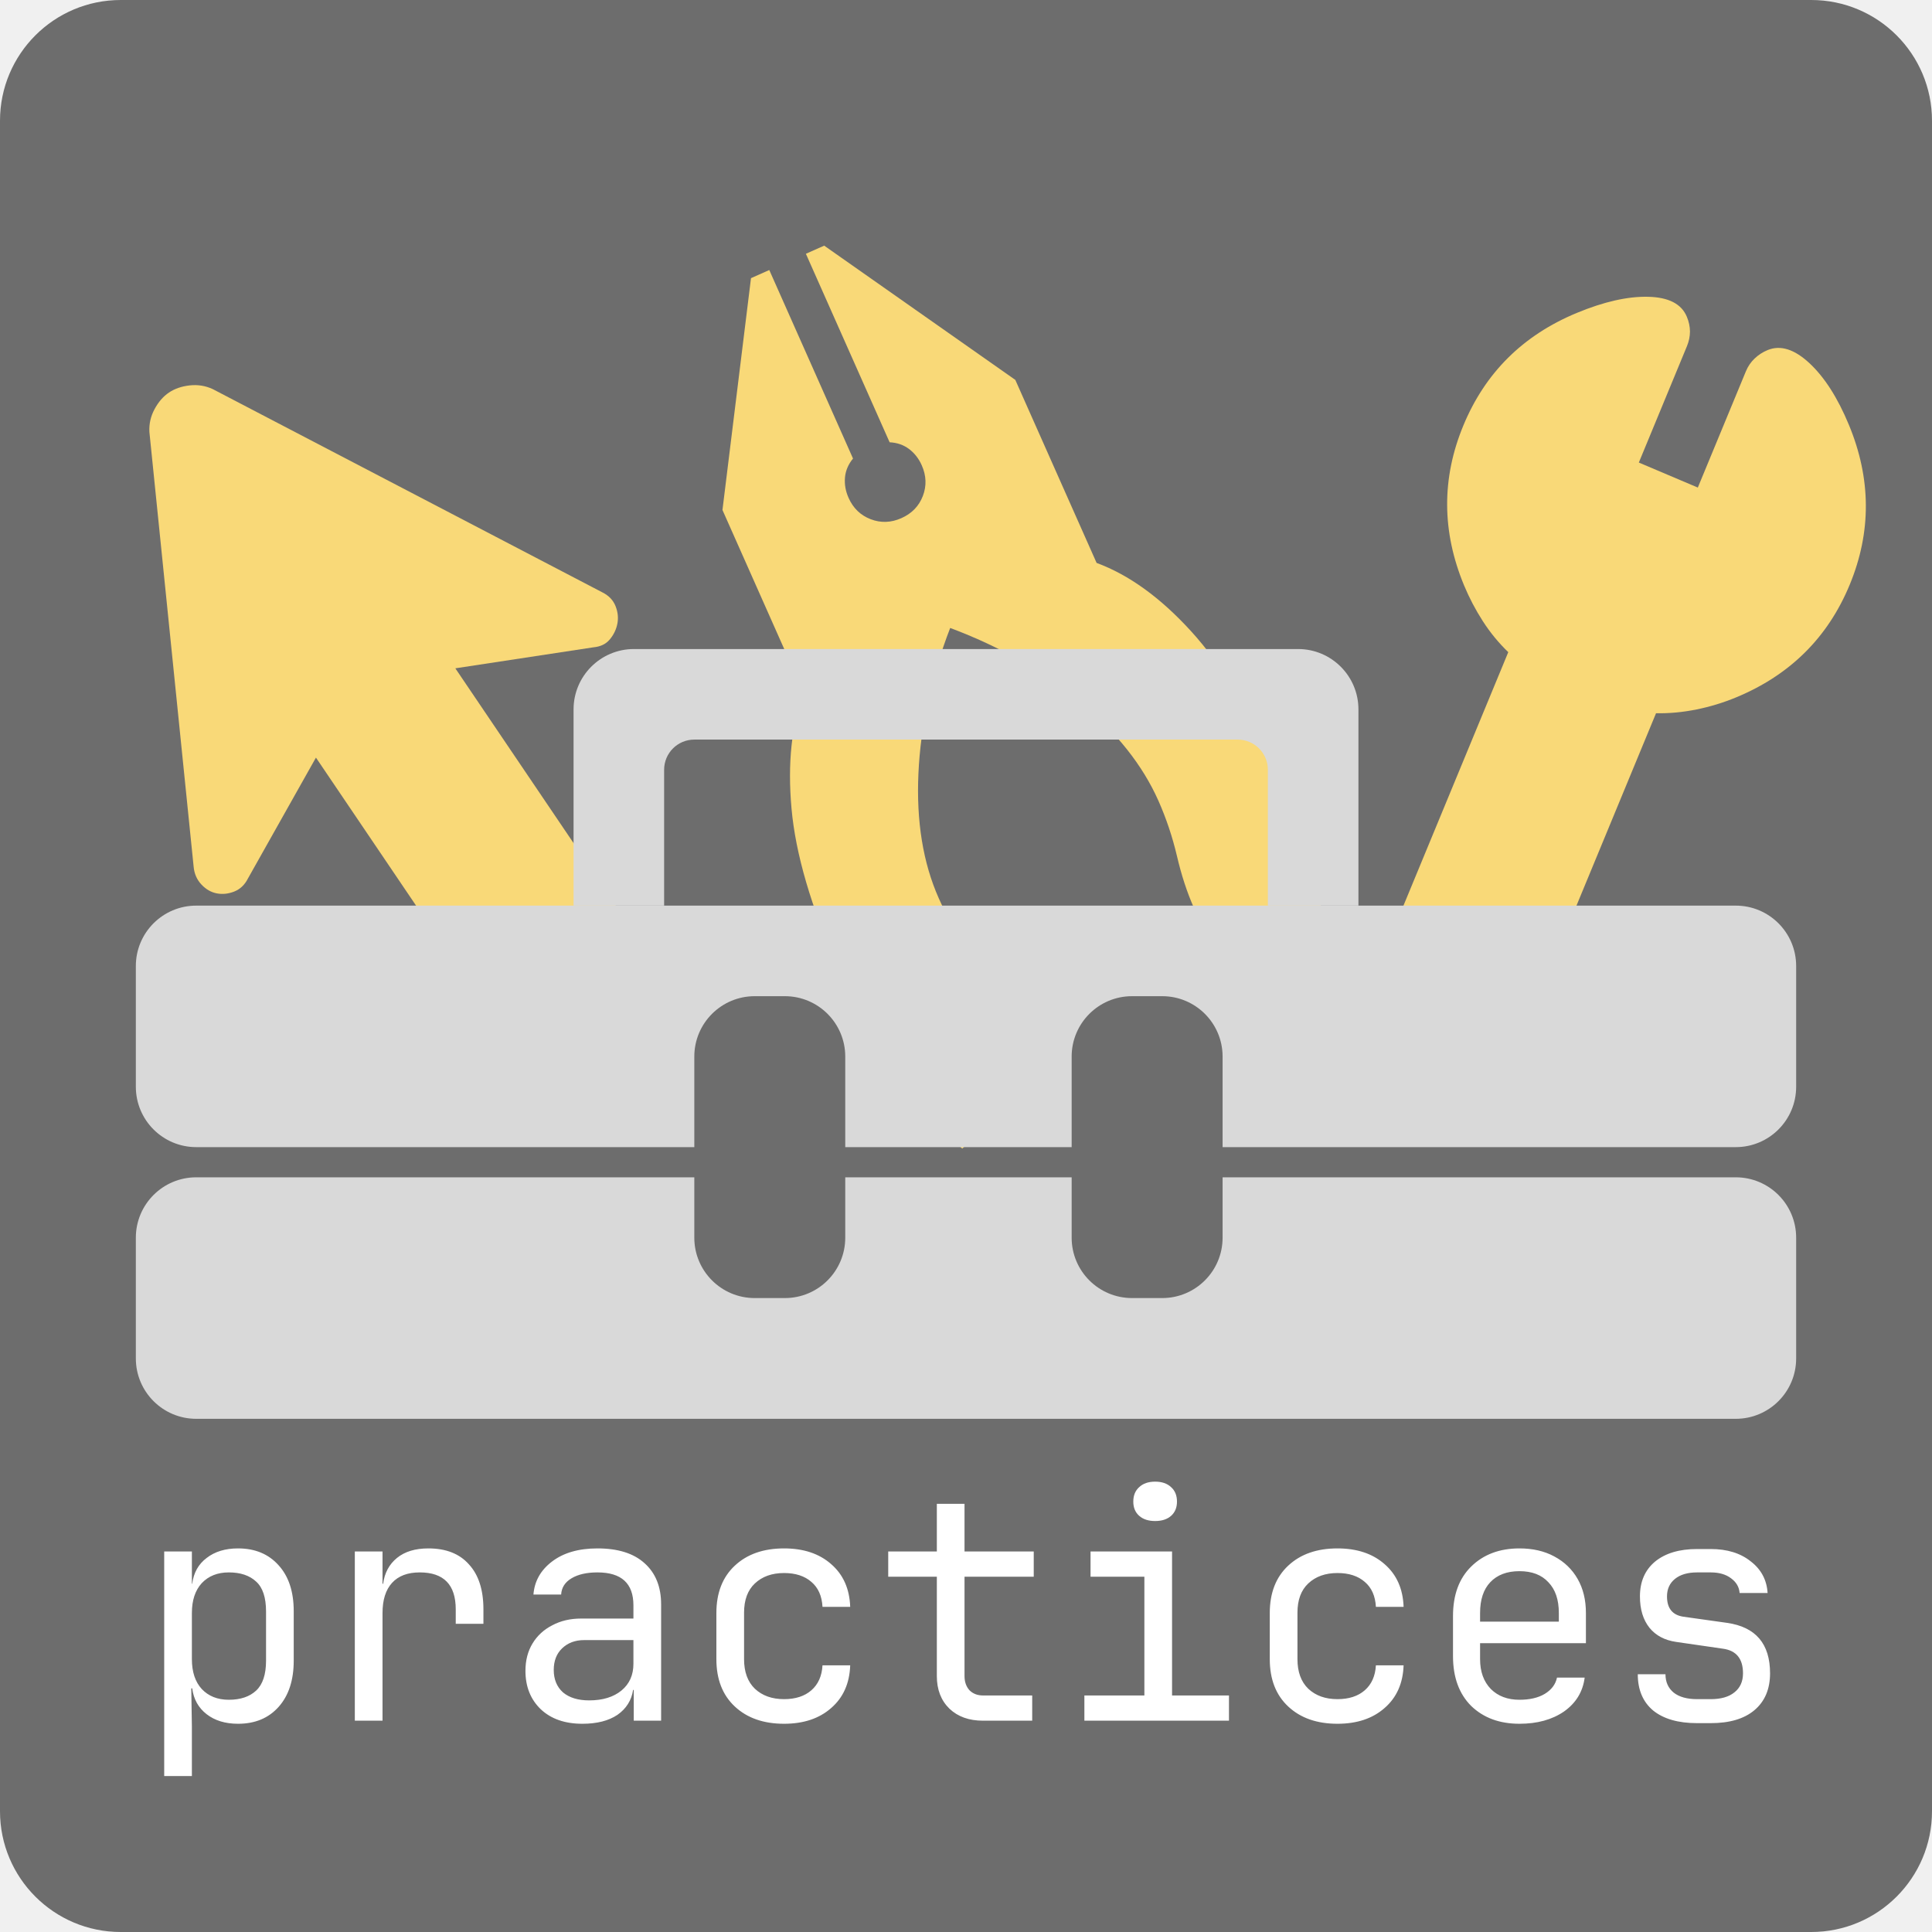
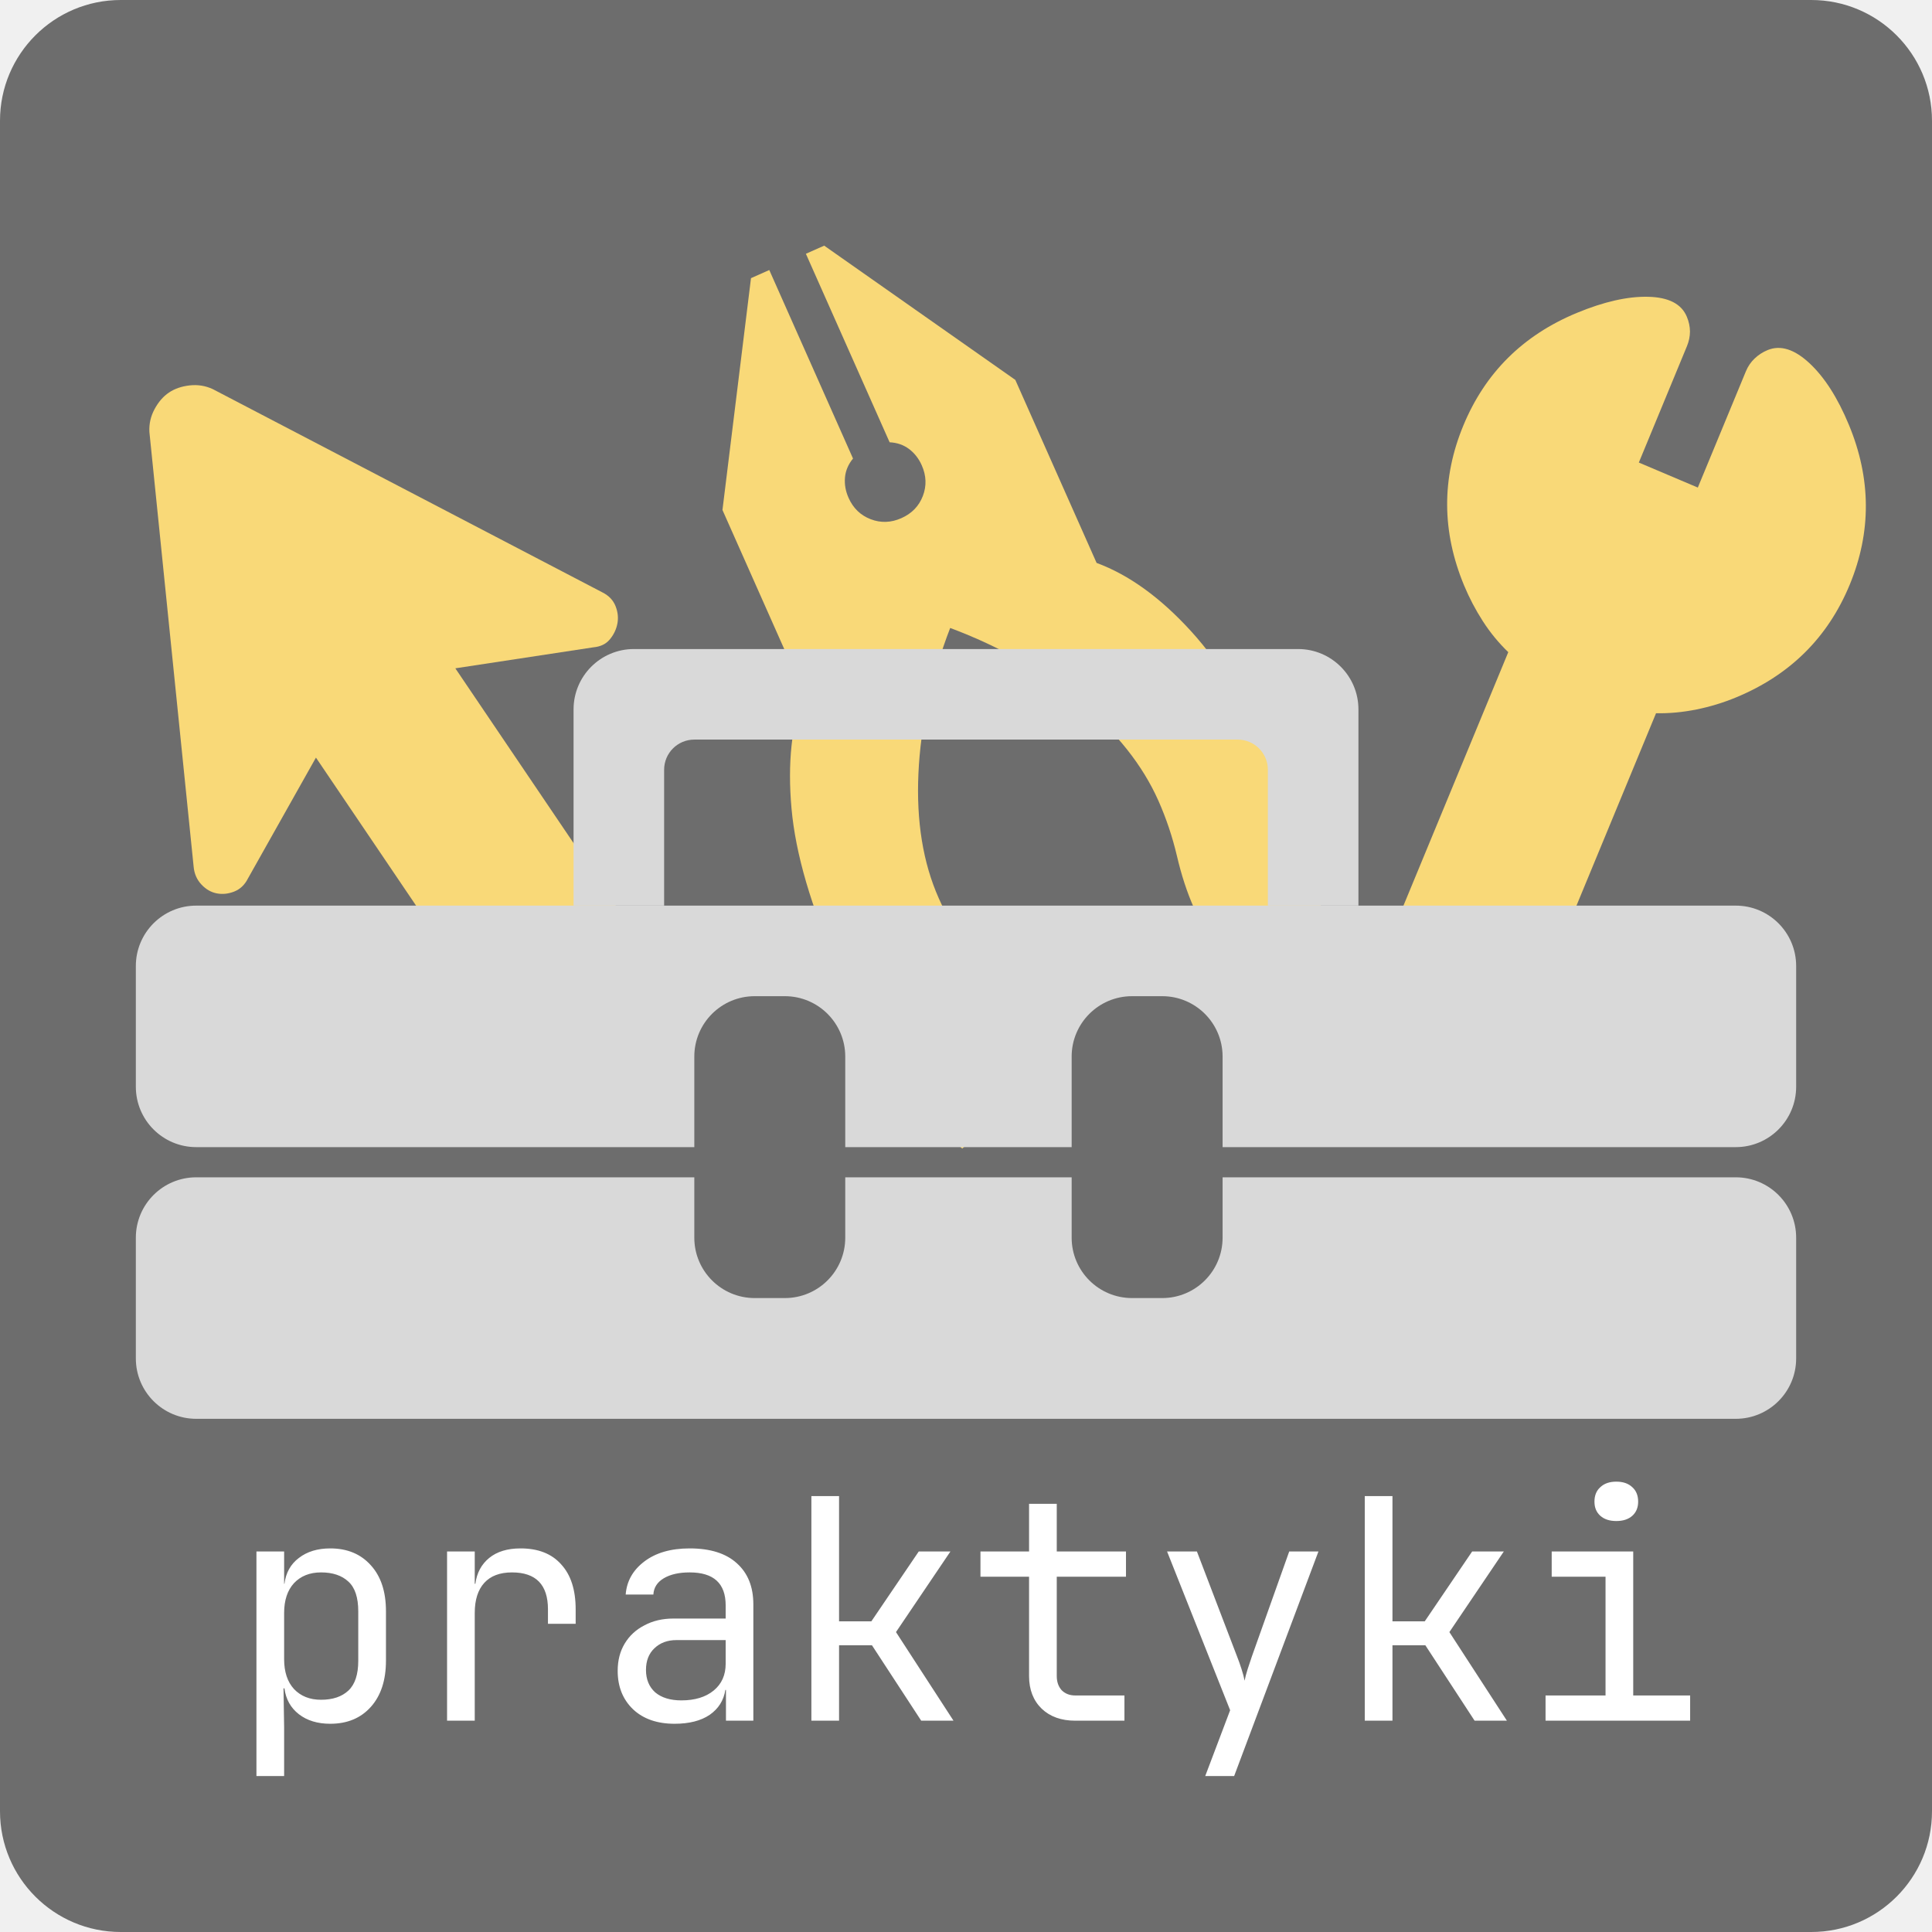
<svg xmlns="http://www.w3.org/2000/svg" width="128" height="128" viewBox="0 0 128 128" fill="none">
  <g clip-path="url(#clip0_1026_291)">
    <rect width="128" height="128" rx="8" fill="#6D6D6D" />
-     <path d="M10.879 117.669L10.879 102.79H12.713V104.93H12.734C12.829 104.196 13.148 103.625 13.692 103.218C14.235 102.797 14.928 102.586 15.771 102.586C16.899 102.586 17.796 102.96 18.461 103.707C19.127 104.441 19.46 105.453 19.46 106.744V110.025C19.46 111.316 19.127 112.335 18.461 113.083C17.796 113.83 16.899 114.204 15.771 114.204C14.928 114.204 14.235 113.993 13.692 113.572C13.148 113.151 12.829 112.58 12.734 111.86H12.673L12.713 114.408V117.669H10.879ZM15.159 112.614C15.934 112.614 16.539 112.41 16.973 112.003C17.408 111.595 17.626 110.936 17.626 110.025V106.764C17.626 105.84 17.408 105.181 16.973 104.787C16.539 104.38 15.934 104.176 15.159 104.176C14.412 104.176 13.814 104.414 13.366 104.889C12.931 105.365 12.713 106.024 12.713 106.866L12.713 109.924C12.713 110.766 12.931 111.425 13.366 111.901C13.814 112.376 14.412 112.614 15.159 112.614ZM23.508 114L23.508 102.79H25.343V104.93H25.383C25.478 104.21 25.784 103.639 26.3 103.218C26.817 102.797 27.51 102.586 28.38 102.586C29.548 102.586 30.445 102.939 31.07 103.646C31.709 104.339 32.028 105.331 32.028 106.622V107.58H30.194V106.622C30.194 104.991 29.399 104.176 27.809 104.176C27.007 104.176 26.396 104.407 25.974 104.869C25.553 105.331 25.343 105.997 25.343 106.866V114H23.508ZM38.583 114.204C37.428 114.204 36.511 113.885 35.831 113.246C35.152 112.594 34.812 111.744 34.812 110.698C34.812 110.005 34.968 109.4 35.281 108.884C35.594 108.368 36.028 107.967 36.586 107.682C37.143 107.383 37.781 107.233 38.501 107.233H41.966V106.357C41.966 104.903 41.172 104.176 39.582 104.176C38.875 104.176 38.304 104.305 37.87 104.563C37.435 104.821 37.204 105.181 37.177 105.643H35.342C35.41 104.76 35.818 104.033 36.565 103.462C37.326 102.878 38.332 102.586 39.582 102.586C40.941 102.586 41.98 102.912 42.7 103.564C43.434 104.217 43.801 105.127 43.801 106.296V114H41.987V111.962H41.946C41.837 112.655 41.491 113.205 40.907 113.613C40.322 114.007 39.548 114.204 38.583 114.204ZM39.031 112.655C39.928 112.655 40.642 112.437 41.172 112.003C41.701 111.568 41.966 110.977 41.966 110.229V108.66H38.705C38.107 108.66 37.618 108.843 37.238 109.21C36.871 109.563 36.687 110.039 36.687 110.637C36.687 111.262 36.891 111.758 37.299 112.125C37.72 112.478 38.298 112.655 39.031 112.655ZM51.946 114.204C50.587 114.204 49.5 113.823 48.685 113.062C47.869 112.301 47.462 111.255 47.462 109.924V106.866C47.462 105.535 47.869 104.488 48.685 103.727C49.5 102.966 50.587 102.586 51.946 102.586C53.237 102.586 54.276 102.932 55.064 103.625C55.866 104.318 56.287 105.263 56.328 106.459H54.493C54.453 105.738 54.208 105.188 53.76 104.808C53.311 104.414 52.707 104.217 51.946 104.217C51.144 104.217 50.499 104.448 50.009 104.91C49.534 105.358 49.296 106.003 49.296 106.846V109.924C49.296 110.766 49.534 111.418 50.009 111.88C50.499 112.342 51.144 112.573 51.946 112.573C52.707 112.573 53.311 112.376 53.76 111.982C54.208 111.588 54.453 111.038 54.493 110.331H56.328C56.287 111.527 55.866 112.471 55.064 113.164C54.276 113.857 53.237 114.204 51.946 114.204ZM65.125 114C64.201 114 63.461 113.735 62.903 113.205C62.346 112.662 62.068 111.941 62.068 111.045V104.461H58.847V102.79H62.068V99.631H63.902V102.79H68.488V104.461H63.902V111.045C63.902 111.425 64.011 111.738 64.228 111.982C64.459 112.213 64.758 112.329 65.125 112.329H68.386V114H65.125ZM71.843 114V112.329H75.818V104.461H72.251V102.79H77.652V112.329H81.423V114H71.843ZM76.531 100.772C76.083 100.772 75.729 100.656 75.471 100.425C75.213 100.194 75.084 99.882 75.084 99.488C75.084 99.08 75.213 98.761 75.471 98.53C75.729 98.285 76.083 98.163 76.531 98.163C76.98 98.163 77.333 98.285 77.591 98.53C77.849 98.761 77.978 99.08 77.978 99.488C77.978 99.882 77.849 100.194 77.591 100.425C77.333 100.656 76.98 100.772 76.531 100.772ZM88.61 114.204C87.251 114.204 86.164 113.823 85.349 113.062C84.533 112.301 84.126 111.255 84.126 109.924V106.866C84.126 105.535 84.533 104.488 85.349 103.727C86.164 102.966 87.251 102.586 88.61 102.586C89.901 102.586 90.94 102.932 91.728 103.625C92.53 104.318 92.951 105.263 92.992 106.459H91.157C91.117 105.738 90.872 105.188 90.424 104.808C89.975 104.414 89.371 104.217 88.61 104.217C87.808 104.217 87.163 104.448 86.673 104.91C86.198 105.358 85.96 106.003 85.96 106.846V109.924C85.96 110.766 86.198 111.418 86.673 111.88C87.163 112.342 87.808 112.573 88.61 112.573C89.371 112.573 89.975 112.376 90.424 111.982C90.872 111.588 91.117 111.038 91.157 110.331H92.992C92.951 111.527 92.53 112.471 91.728 113.164C90.94 113.857 89.901 114.204 88.61 114.204ZM100.668 114.204C99.35 114.204 98.283 113.81 97.468 113.022C96.666 112.22 96.265 111.119 96.265 109.72V107.07C96.265 105.67 96.666 104.577 97.468 103.789C98.283 102.987 99.35 102.586 100.668 102.586C101.551 102.586 102.319 102.763 102.971 103.116C103.637 103.469 104.153 103.965 104.52 104.604C104.887 105.242 105.071 105.997 105.071 106.866V108.864H98.059V109.924C98.059 110.752 98.297 111.411 98.772 111.901C99.248 112.376 99.88 112.614 100.668 112.614C101.347 112.614 101.905 112.485 102.339 112.227C102.788 111.955 103.06 111.595 103.155 111.146H104.989C104.867 112.084 104.412 112.831 103.623 113.389C102.835 113.932 101.85 114.204 100.668 114.204ZM98.059 107.437H103.277V106.866C103.277 105.983 103.046 105.304 102.584 104.828C102.136 104.339 101.497 104.094 100.668 104.094C99.839 104.094 99.194 104.339 98.732 104.828C98.283 105.304 98.059 105.983 98.059 106.866V107.437ZM112.441 114.163C111.191 114.163 110.219 113.885 109.526 113.327C108.847 112.757 108.507 111.955 108.507 110.922H110.342C110.342 111.439 110.525 111.846 110.892 112.145C111.259 112.431 111.775 112.573 112.441 112.573H113.338C114.017 112.573 114.54 112.424 114.907 112.125C115.288 111.826 115.478 111.405 115.478 110.861C115.478 109.896 115.036 109.353 114.153 109.231L111.055 108.782C110.294 108.673 109.703 108.361 109.282 107.845C108.86 107.315 108.65 106.622 108.65 105.766C108.65 104.787 108.983 104.02 109.649 103.462C110.328 102.905 111.259 102.627 112.441 102.627H113.338C114.425 102.627 115.308 102.899 115.987 103.442C116.68 103.972 117.054 104.672 117.108 105.541H115.254C115.226 105.147 115.036 104.821 114.683 104.563C114.343 104.305 113.895 104.176 113.338 104.176H112.441C111.816 104.176 111.327 104.318 110.973 104.604C110.62 104.889 110.443 105.276 110.443 105.766C110.443 106.554 110.804 107.002 111.524 107.111L114.418 107.518C116.32 107.79 117.271 108.904 117.271 110.861C117.271 111.907 116.925 112.723 116.232 113.307C115.553 113.878 114.588 114.163 113.338 114.163H112.441Z" fill="white" />
+     <path d="M16.99 117.669L16.99 102.79H18.824V104.93H18.845C18.94 104.196 19.259 103.625 19.802 103.218C20.346 102.797 21.039 102.586 21.881 102.586C23.009 102.586 23.906 102.96 24.572 103.707C25.238 104.441 25.571 105.453 25.571 106.744V110.025C25.571 111.316 25.238 112.335 24.572 113.083C23.906 113.83 23.009 114.204 21.881 114.204C21.039 114.204 20.346 113.993 19.802 113.572C19.259 113.151 18.94 112.58 18.845 111.86H18.783L18.824 114.408V117.669H16.99ZM21.27 112.614C22.045 112.614 22.649 112.41 23.084 112.003C23.519 111.595 23.736 110.936 23.736 110.025V106.764C23.736 105.84 23.519 105.181 23.084 104.787C22.649 104.38 22.045 104.176 21.27 104.176C20.523 104.176 19.925 104.414 19.476 104.889C19.042 105.365 18.824 106.024 18.824 106.866V109.924C18.824 110.766 19.042 111.425 19.476 111.901C19.925 112.376 20.523 112.614 21.27 112.614ZM29.619 114L29.619 102.79H31.453V104.93H31.494C31.589 104.21 31.895 103.639 32.411 103.218C32.928 102.797 33.62 102.586 34.49 102.586C35.659 102.586 36.556 102.939 37.181 103.646C37.819 104.339 38.139 105.331 38.139 106.622V107.58H36.304V106.622C36.304 104.991 35.509 104.176 33.919 104.176C33.118 104.176 32.506 104.407 32.085 104.869C31.664 105.331 31.453 105.997 31.453 106.866V114H29.619ZM44.694 114.204C43.539 114.204 42.621 113.885 41.942 113.246C41.263 112.594 40.923 111.744 40.923 110.698C40.923 110.005 41.079 109.4 41.392 108.884C41.704 108.368 42.139 107.967 42.696 107.682C43.253 107.383 43.892 107.233 44.612 107.233H48.077V106.357C48.077 104.903 47.282 104.176 45.692 104.176C44.986 104.176 44.415 104.305 43.98 104.563C43.545 104.821 43.314 105.181 43.287 105.643H41.453C41.521 104.76 41.928 104.033 42.676 103.462C43.437 102.878 44.442 102.586 45.692 102.586C47.051 102.586 48.091 102.912 48.811 103.564C49.545 104.217 49.911 105.127 49.911 106.296V114H48.097V111.962H48.057C47.948 112.655 47.602 113.205 47.017 113.613C46.433 114.007 45.658 114.204 44.694 114.204ZM45.142 112.655C46.039 112.655 46.752 112.437 47.282 112.003C47.812 111.568 48.077 110.977 48.077 110.229V108.66H44.816C44.218 108.66 43.729 108.843 43.348 109.21C42.981 109.563 42.798 110.039 42.798 110.637C42.798 111.262 43.002 111.758 43.41 112.125C43.831 112.478 44.408 112.655 45.142 112.655ZM53.756 114V99.121H55.59V107.417H57.73L60.869 102.79H62.968L59.361 108.13L63.172 114H61.032L57.771 109.006H55.59V114H53.756ZM71.236 114C70.312 114 69.571 113.735 69.014 113.205C68.457 112.662 68.178 111.941 68.178 111.045V104.461H64.958V102.79H68.178V99.631H70.013V102.79H74.599V104.461H70.013V111.045C70.013 111.425 70.121 111.738 70.339 111.982C70.57 112.213 70.869 112.329 71.236 112.329H74.497V114H71.236ZM79.849 117.669L81.5 113.307L77.322 102.79H79.299L81.949 109.72C82.057 109.992 82.159 110.277 82.254 110.576C82.35 110.875 82.418 111.133 82.458 111.35C82.499 111.133 82.567 110.875 82.662 110.576C82.757 110.277 82.852 109.992 82.948 109.72L85.414 102.79H87.35L81.765 117.669H79.849ZM90.42 114V99.121H92.254V107.417H94.394L97.533 102.79H99.632L96.025 108.13L99.836 114H97.696L94.435 109.006H92.254V114H90.42ZM102.397 114V112.329H106.371V104.461H102.804V102.79H108.205V112.329H111.976V114H102.397ZM107.084 100.772C106.636 100.772 106.283 100.656 106.025 100.425C105.766 100.194 105.637 99.882 105.637 99.488C105.637 99.08 105.766 98.761 106.025 98.53C106.283 98.285 106.636 98.163 107.084 98.163C107.533 98.163 107.886 98.285 108.144 98.53C108.402 98.761 108.532 99.08 108.532 99.488C108.532 99.882 108.402 100.194 108.144 100.425C107.886 100.656 107.533 100.772 107.084 100.772Z" fill="white" />
    <path d="M33.371 68.582L20.932 50.193L16.425 58.205C16.213 58.625 15.911 58.912 15.519 59.067C15.127 59.221 14.741 59.262 14.36 59.188C13.98 59.115 13.64 58.918 13.34 58.597C13.04 58.276 12.869 57.881 12.828 57.412L9.898 28.621C9.869 28.089 9.982 27.585 10.239 27.108C10.495 26.631 10.813 26.265 11.191 26.009C11.57 25.753 12.028 25.595 12.566 25.534C13.104 25.474 13.614 25.556 14.097 25.78L39.92 39.252C40.34 39.464 40.627 39.766 40.782 40.158C40.936 40.55 40.977 40.936 40.903 41.317C40.83 41.697 40.664 42.044 40.407 42.356C40.149 42.668 39.786 42.844 39.318 42.886L30.167 44.278L42.452 62.439C43.066 63.347 43.275 64.309 43.08 65.324C42.884 66.338 42.332 67.153 41.424 67.767L38.699 69.61C37.791 70.224 36.83 70.434 35.815 70.238C34.8 70.042 33.985 69.49 33.371 68.582Z" fill="#F9D978" />
    <g clip-path="url(#clip1_1026_291)">
      <path d="M63.752 76.093C62.226 74.835 60.74 73.124 59.294 70.959C57.849 68.794 56.587 66.499 55.51 64.074C53.733 60.072 52.709 56.57 52.44 53.567C52.172 50.566 52.442 48.014 53.251 45.913L47.865 33.787L49.755 18.429L50.967 17.89L56.515 30.38C56.2 30.762 56.023 31.18 55.982 31.633C55.942 32.087 56.02 32.536 56.218 32.98C56.523 33.668 57.012 34.141 57.684 34.399C58.355 34.657 59.033 34.634 59.72 34.328C60.407 34.023 60.881 33.535 61.14 32.864C61.398 32.193 61.374 31.513 61.068 30.826C60.871 30.381 60.59 30.022 60.227 29.748C59.863 29.474 59.434 29.326 58.94 29.303L53.392 16.813L54.605 16.275L67.267 25.169L72.653 37.295C74.795 38.086 76.879 39.592 78.905 41.813C80.933 44.034 82.836 47.146 84.613 51.148C85.69 53.573 86.547 56.047 87.184 58.571C87.822 61.095 88.095 63.345 88.005 65.321C86.074 65.55 84.293 65.191 82.663 64.244C81.033 63.299 79.844 61.929 79.094 60.132C78.645 59.122 78.272 57.981 77.975 56.709C77.675 55.439 77.266 54.217 76.745 53.045C75.704 50.701 73.972 48.518 71.551 46.496C69.128 44.475 66.261 42.844 62.952 41.604C61.694 44.873 60.992 48.088 60.848 51.25C60.704 54.411 61.152 57.164 62.193 59.508C62.714 60.681 63.356 61.799 64.119 62.864C64.882 63.928 65.508 64.957 65.998 65.949C66.788 67.728 66.982 69.553 66.58 71.425C66.177 73.298 65.235 74.854 63.752 76.093Z" fill="#F9D978" />
    </g>
    <path fill-rule="evenodd" clip-rule="evenodd" d="M42 43C39.791 43 38 44.791 38 47V60H44V51C44 49.895 44.895 49 46 49H82C83.105 49 84 49.895 84 51V60H90V47C90 44.791 88.209 43 86 43H42Z" fill="#D9D9D9" />
    <g clip-path="url(#clip2_1026_291)">
      <path d="M117.104 23.196C117.955 22.843 118.879 23.131 119.878 24.059C120.876 24.986 121.749 26.35 122.495 28.149C123.974 31.715 123.992 35.245 122.548 38.74C121.102 42.234 118.596 44.721 115.03 46.2C114.18 46.553 113.304 46.821 112.402 47.003C111.5 47.186 110.604 47.27 109.716 47.255L101.821 66.348C101.38 67.412 100.616 68.18 99.528 68.652C98.438 69.122 97.361 69.137 96.296 68.697L94.373 67.942C93.275 67.516 92.491 66.757 92.021 65.667C91.549 64.579 91.543 63.48 92.003 62.369L99.927 43.207C99.287 42.59 98.724 41.904 98.237 41.147C97.751 40.39 97.339 39.603 96.999 38.785C95.52 35.219 95.503 31.689 96.949 28.195C98.394 24.7 100.898 22.213 104.464 20.733C106.263 19.987 107.841 19.63 109.196 19.663C110.551 19.694 111.405 20.135 111.758 20.986C111.894 21.313 111.963 21.639 111.965 21.965C111.964 22.291 111.897 22.615 111.763 22.939L108.577 30.645L112.485 32.302L115.672 24.596C115.806 24.272 115.996 23.992 116.244 23.756C116.49 23.519 116.777 23.332 117.104 23.196Z" fill="#F9D978" />
    </g>
    <path fill-rule="evenodd" clip-rule="evenodd" d="M9 64C9 61.791 10.791 60 13 60H115C117.209 60 119 61.791 119 64V72C119 74.209 117.209 76 115 76H81V70C81 67.791 79.209 66 77 66H75C72.791 66 71 67.791 71 70V76H56V70C56 67.791 54.209 66 52 66H50C47.791 66 46 67.791 46 70V76H13C10.791 76 9 74.209 9 72V64ZM71 78H56V82C56 84.209 54.209 86 52 86H50C47.791 86 46 84.209 46 82V78H13C10.791 78 9 79.791 9 82V90C9 92.209 10.791 94 13 94H115C117.209 94 119 92.209 119 90V82C119 79.791 117.209 78 115 78H81V82C81 84.209 79.209 86 77 86H75C72.791 86 71 84.209 71 82V78Z" fill="#D9D9D9" />
  </g>
  <defs>
    <clipPath id="clip0_1026_291">
      <rect width="128" height="128" rx="8" fill="white" />
    </clipPath>
    <clipPath id="clip1_1026_291">
      <rect width="63.689" height="63.689" fill="white" transform="translate(22 27.8531) rotate(-23.9492)" />
    </clipPath>
    <clipPath id="clip2_1026_291">
      <rect width="51" height="51" fill="white" transform="translate(119.106 10) rotate(67.4667)" />
    </clipPath>
  </defs>
</svg>
